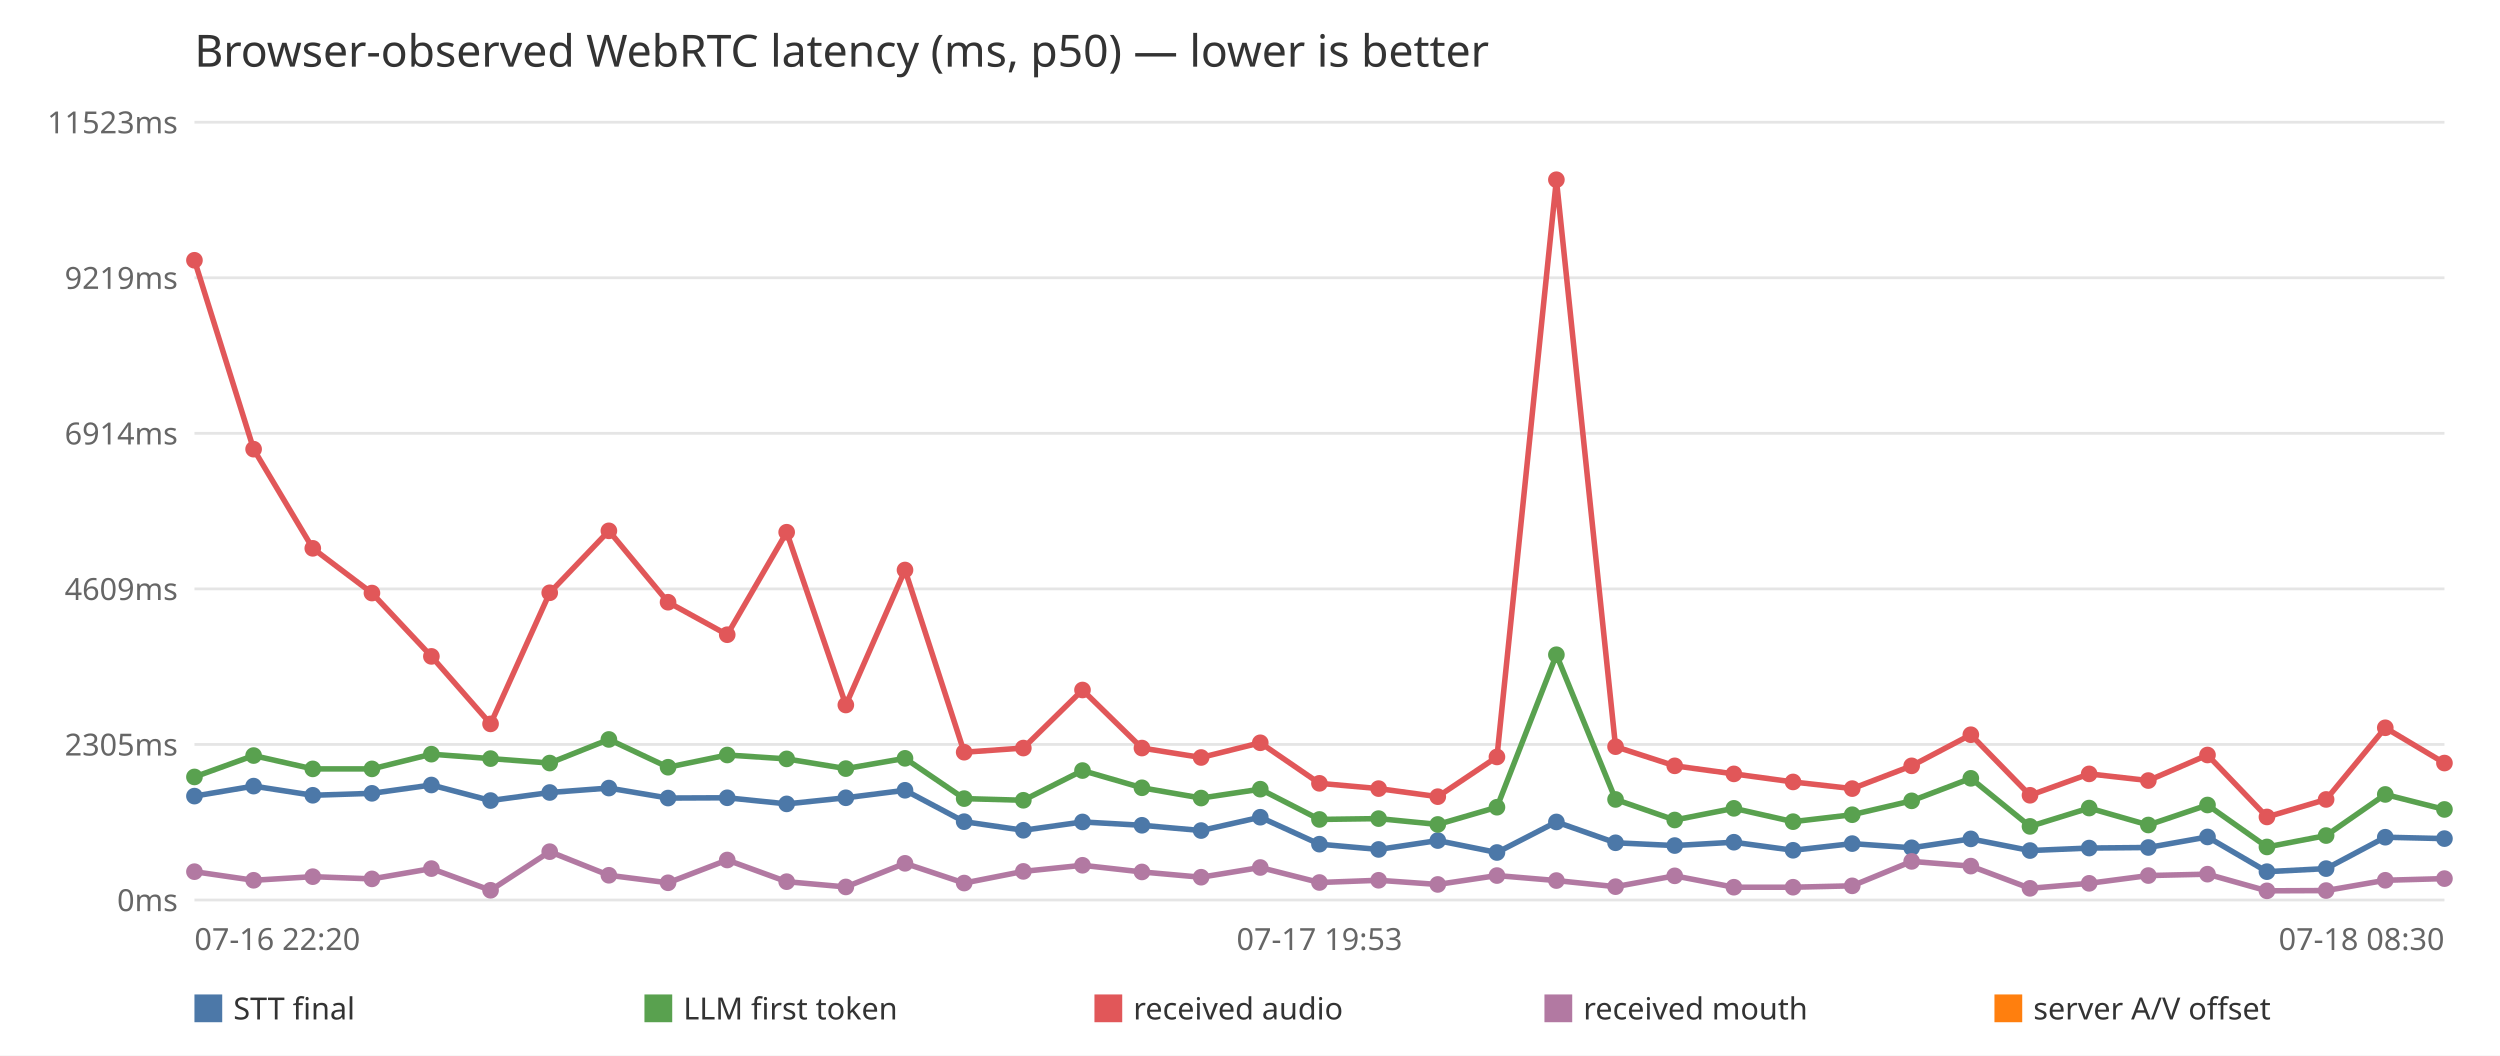
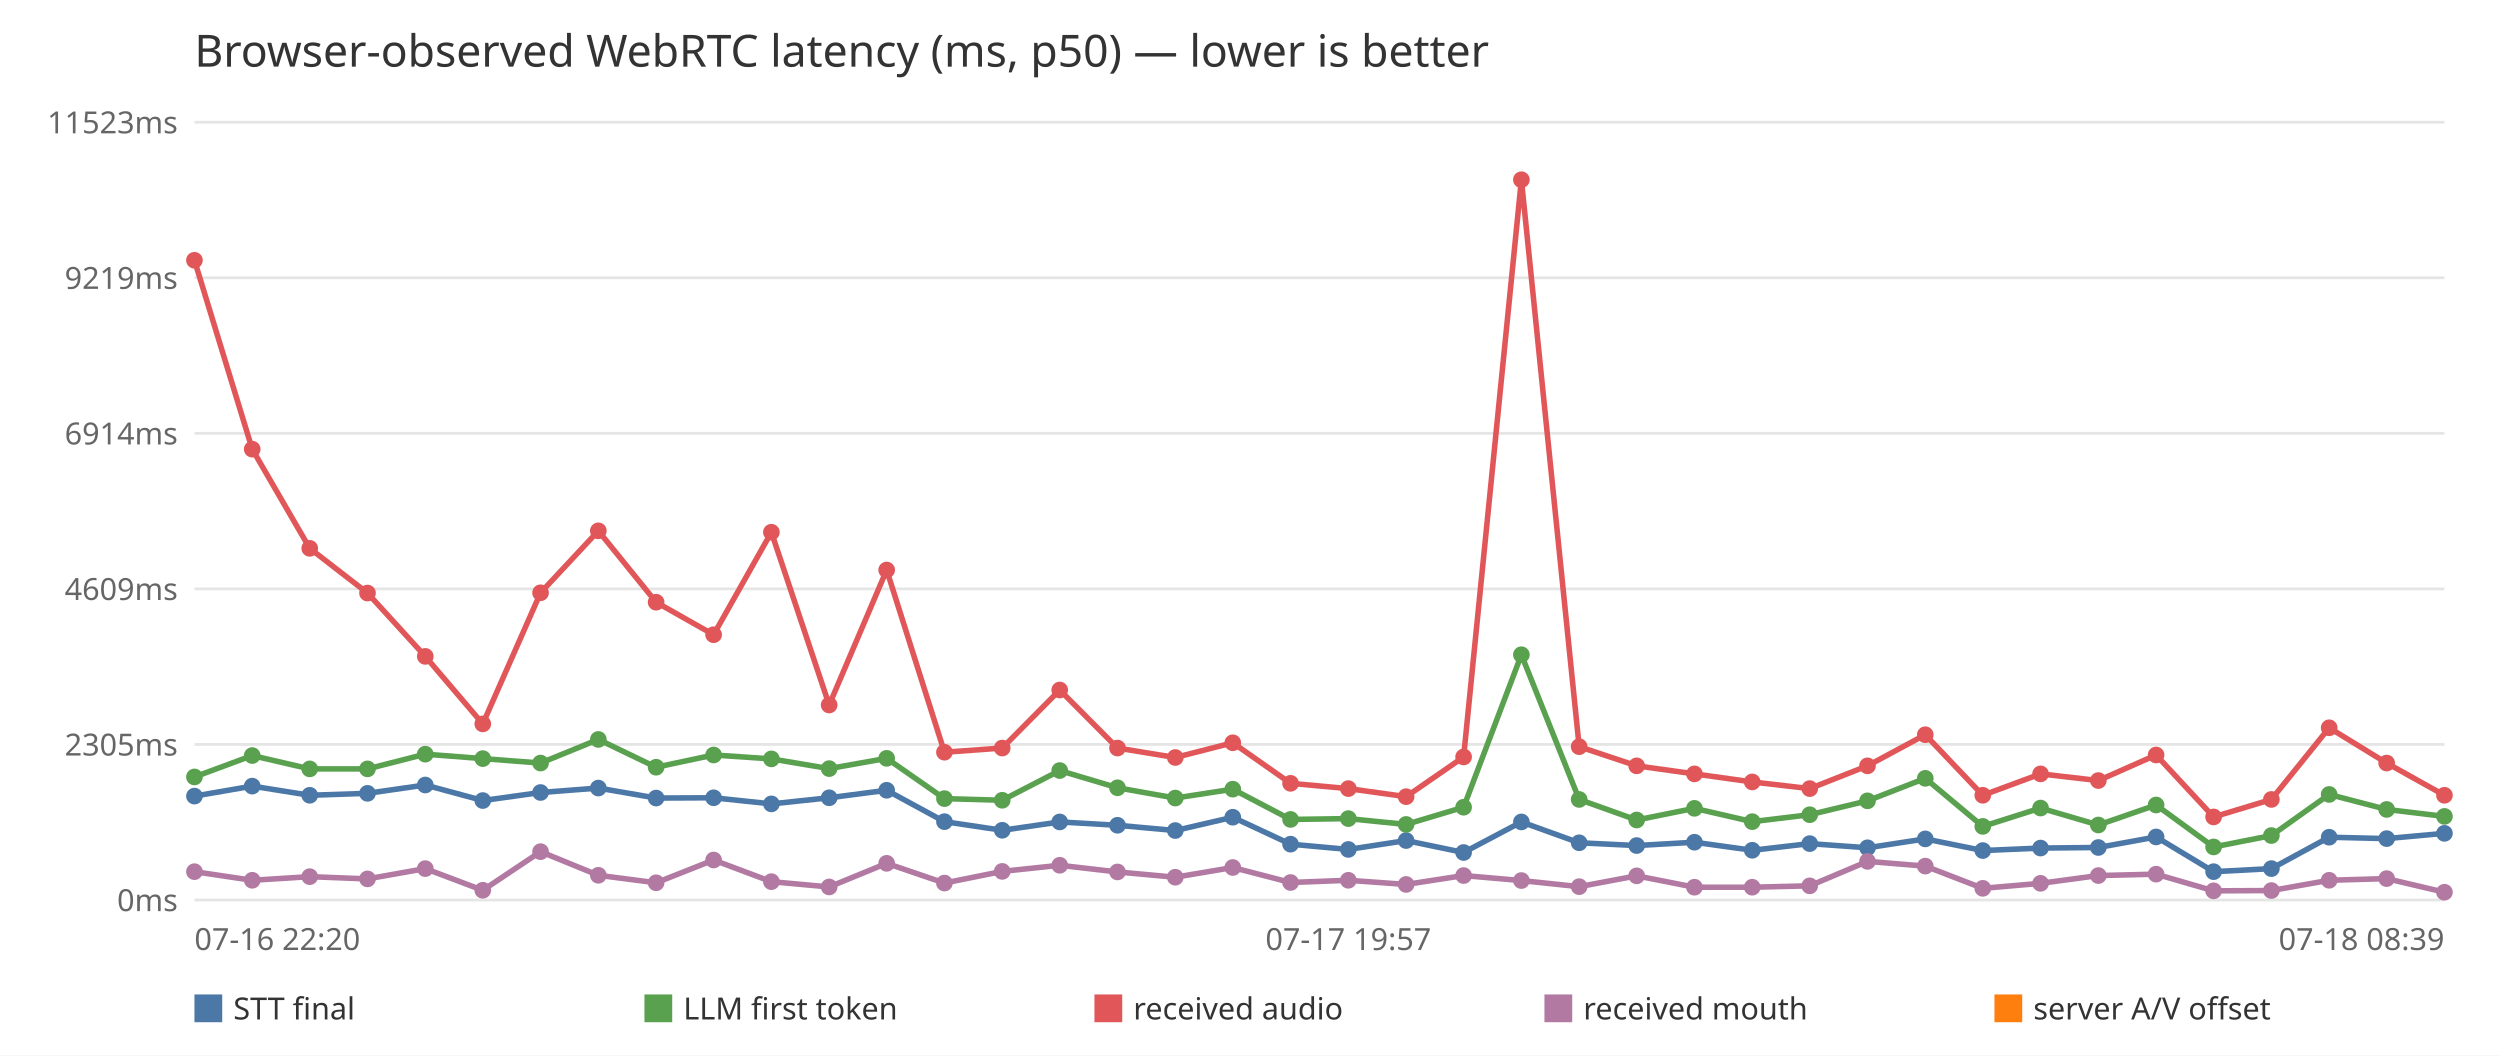
<svg xmlns="http://www.w3.org/2000/svg" width="900" height="380" viewBox="0 0 900 380" font-family="sans-serif">
  <rect width="900" height="380" fill="white" />
  <text x="70" y="24" font-size="16" fill="#333">Browser-observed WebRTC latency (ms, p50) — lower is better</text>
  <line x1="70" y1="324.0" x2="880" y2="324.0" stroke="#e5e5e5" />
  <text x="64" y="328.0" font-size="11" fill="#666" text-anchor="end">0ms</text>
  <line x1="70" y1="268.0" x2="880" y2="268.0" stroke="#e5e5e5" />
  <text x="64" y="272.0" font-size="11" fill="#666" text-anchor="end">2305ms</text>
  <line x1="70" y1="212.0" x2="880" y2="212.0" stroke="#e5e5e5" />
  <text x="64" y="216.0" font-size="11" fill="#666" text-anchor="end">4609ms</text>
  <line x1="70" y1="156.0" x2="880" y2="156.0" stroke="#e5e5e5" />
  <text x="64" y="160.0" font-size="11" fill="#666" text-anchor="end">6914ms</text>
  <line x1="70" y1="100.0" x2="880" y2="100.0" stroke="#e5e5e5" />
  <text x="64" y="104.0" font-size="11" fill="#666" text-anchor="end">9219ms</text>
  <line x1="70" y1="44.0" x2="880" y2="44.0" stroke="#e5e5e5" />
  <text x="64" y="48.0" font-size="11" fill="#666" text-anchor="end">11523ms</text>
  <text x="70.0" y="342" font-size="11" fill="#666" text-anchor="start">07-16 22:20</text>
-   <text x="475.0" y="342" font-size="11" fill="#666" text-anchor="middle">07-17 19:53</text>
-   <text x="880.0" y="342" font-size="11" fill="#666" text-anchor="end">07-18 08:30</text>
-   <polyline points="70.0,286.6 91.3,283.0 112.6,286.3 133.9,285.6 155.3,282.6 176.6,288.2 197.9,285.3 219.2,283.7 240.5,287.3 261.8,287.2 283.2,289.4 304.5,287.2 325.8,284.5 347.1,295.8 368.4,298.9 389.7,295.9 411.1,297.1 432.4,299.0 453.7,294.2 475.0,303.9 496.3,305.8 517.6,302.6 538.9,306.9 560.3,295.9 581.6,303.4 602.9,304.4 624.2,303.2 645.5,306.1 666.8,303.7 688.2,305.2 709.5,302.0 730.8,306.2 752.1,305.3 773.4,305.1 794.7,301.3 816.1,313.8 837.4,312.7 858.7,301.4 880.0,301.9" fill="none" stroke="#4c78a8" stroke-width="2" />
+   <text x="485.4" y="342" font-size="11" fill="#666" text-anchor="middle">07-17 19:57</text>
+   <text x="880.0" y="342" font-size="11" fill="#666" text-anchor="end">07-18 08:39</text>
+   <polyline points="70.0,286.6 90.8,283.0 111.5,286.3 132.3,285.6 153.1,282.6 173.8,288.2 194.6,285.3 215.4,283.7 236.2,287.3 256.9,287.2 277.7,289.4 298.5,287.2 319.2,284.5 340.0,295.8 360.8,298.9 381.5,295.9 402.3,297.1 423.1,299.0 443.8,294.2 464.6,303.9 485.4,305.8 506.2,302.6 526.9,306.9 547.7,295.9 568.5,303.4 589.2,304.4 610.0,303.2 630.8,306.1 651.5,303.7 672.3,305.2 693.1,302.0 713.8,306.2 734.6,305.3 755.4,305.1 776.2,301.3 796.9,313.8 817.7,312.7 838.5,301.4 859.2,301.9 880.0,300.0" fill="none" stroke="#4c78a8" stroke-width="2" />
  <circle cx="70.0" cy="286.6" r="3" fill="#4c78a8" />
-   <circle cx="91.3" cy="283.0" r="3" fill="#4c78a8" />
-   <circle cx="112.6" cy="286.3" r="3" fill="#4c78a8" />
-   <circle cx="133.9" cy="285.6" r="3" fill="#4c78a8" />
-   <circle cx="155.3" cy="282.6" r="3" fill="#4c78a8" />
-   <circle cx="176.6" cy="288.2" r="3" fill="#4c78a8" />
-   <circle cx="197.9" cy="285.3" r="3" fill="#4c78a8" />
-   <circle cx="219.2" cy="283.7" r="3" fill="#4c78a8" />
-   <circle cx="240.5" cy="287.3" r="3" fill="#4c78a8" />
-   <circle cx="261.8" cy="287.2" r="3" fill="#4c78a8" />
-   <circle cx="283.2" cy="289.4" r="3" fill="#4c78a8" />
-   <circle cx="304.5" cy="287.2" r="3" fill="#4c78a8" />
-   <circle cx="325.8" cy="284.5" r="3" fill="#4c78a8" />
-   <circle cx="347.1" cy="295.8" r="3" fill="#4c78a8" />
-   <circle cx="368.4" cy="298.9" r="3" fill="#4c78a8" />
-   <circle cx="389.7" cy="295.9" r="3" fill="#4c78a8" />
-   <circle cx="411.1" cy="297.1" r="3" fill="#4c78a8" />
-   <circle cx="432.4" cy="299.0" r="3" fill="#4c78a8" />
-   <circle cx="453.7" cy="294.2" r="3" fill="#4c78a8" />
-   <circle cx="475.0" cy="303.9" r="3" fill="#4c78a8" />
-   <circle cx="496.3" cy="305.8" r="3" fill="#4c78a8" />
-   <circle cx="517.6" cy="302.6" r="3" fill="#4c78a8" />
-   <circle cx="538.9" cy="306.9" r="3" fill="#4c78a8" />
-   <circle cx="560.3" cy="295.9" r="3" fill="#4c78a8" />
-   <circle cx="581.6" cy="303.4" r="3" fill="#4c78a8" />
-   <circle cx="602.9" cy="304.4" r="3" fill="#4c78a8" />
-   <circle cx="624.2" cy="303.2" r="3" fill="#4c78a8" />
-   <circle cx="645.5" cy="306.1" r="3" fill="#4c78a8" />
-   <circle cx="666.8" cy="303.7" r="3" fill="#4c78a8" />
-   <circle cx="688.2" cy="305.2" r="3" fill="#4c78a8" />
-   <circle cx="709.5" cy="302.0" r="3" fill="#4c78a8" />
-   <circle cx="730.8" cy="306.2" r="3" fill="#4c78a8" />
-   <circle cx="752.1" cy="305.3" r="3" fill="#4c78a8" />
-   <circle cx="773.4" cy="305.1" r="3" fill="#4c78a8" />
-   <circle cx="794.7" cy="301.3" r="3" fill="#4c78a8" />
-   <circle cx="816.1" cy="313.8" r="3" fill="#4c78a8" />
-   <circle cx="837.4" cy="312.7" r="3" fill="#4c78a8" />
-   <circle cx="858.7" cy="301.4" r="3" fill="#4c78a8" />
-   <circle cx="880.0" cy="301.9" r="3" fill="#4c78a8" />
+   <circle cx="90.8" cy="283.0" r="3" fill="#4c78a8" />
+   <circle cx="111.5" cy="286.3" r="3" fill="#4c78a8" />
+   <circle cx="132.3" cy="285.6" r="3" fill="#4c78a8" />
+   <circle cx="153.1" cy="282.6" r="3" fill="#4c78a8" />
+   <circle cx="173.8" cy="288.2" r="3" fill="#4c78a8" />
+   <circle cx="194.6" cy="285.3" r="3" fill="#4c78a8" />
+   <circle cx="215.4" cy="283.7" r="3" fill="#4c78a8" />
+   <circle cx="236.2" cy="287.3" r="3" fill="#4c78a8" />
+   <circle cx="256.9" cy="287.2" r="3" fill="#4c78a8" />
+   <circle cx="277.7" cy="289.4" r="3" fill="#4c78a8" />
+   <circle cx="298.5" cy="287.2" r="3" fill="#4c78a8" />
+   <circle cx="319.2" cy="284.5" r="3" fill="#4c78a8" />
+   <circle cx="340.0" cy="295.8" r="3" fill="#4c78a8" />
+   <circle cx="360.8" cy="298.9" r="3" fill="#4c78a8" />
+   <circle cx="381.5" cy="295.9" r="3" fill="#4c78a8" />
+   <circle cx="402.3" cy="297.1" r="3" fill="#4c78a8" />
+   <circle cx="423.1" cy="299.0" r="3" fill="#4c78a8" />
+   <circle cx="443.8" cy="294.2" r="3" fill="#4c78a8" />
+   <circle cx="464.6" cy="303.9" r="3" fill="#4c78a8" />
+   <circle cx="485.4" cy="305.8" r="3" fill="#4c78a8" />
+   <circle cx="506.2" cy="302.6" r="3" fill="#4c78a8" />
+   <circle cx="526.9" cy="306.9" r="3" fill="#4c78a8" />
+   <circle cx="547.7" cy="295.9" r="3" fill="#4c78a8" />
+   <circle cx="568.5" cy="303.4" r="3" fill="#4c78a8" />
+   <circle cx="589.2" cy="304.4" r="3" fill="#4c78a8" />
+   <circle cx="610.0" cy="303.2" r="3" fill="#4c78a8" />
+   <circle cx="630.8" cy="306.1" r="3" fill="#4c78a8" />
+   <circle cx="651.5" cy="303.7" r="3" fill="#4c78a8" />
+   <circle cx="672.3" cy="305.2" r="3" fill="#4c78a8" />
+   <circle cx="693.1" cy="302.0" r="3" fill="#4c78a8" />
+   <circle cx="713.8" cy="306.2" r="3" fill="#4c78a8" />
+   <circle cx="734.6" cy="305.3" r="3" fill="#4c78a8" />
+   <circle cx="755.4" cy="305.1" r="3" fill="#4c78a8" />
+   <circle cx="776.2" cy="301.3" r="3" fill="#4c78a8" />
+   <circle cx="796.9" cy="313.8" r="3" fill="#4c78a8" />
+   <circle cx="817.7" cy="312.7" r="3" fill="#4c78a8" />
+   <circle cx="838.5" cy="301.4" r="3" fill="#4c78a8" />
+   <circle cx="859.2" cy="301.9" r="3" fill="#4c78a8" />
+   <circle cx="880.0" cy="300.0" r="3" fill="#4c78a8" />
  <rect x="70.0" y="358" width="10" height="10" fill="#4c78a8" />
  <text x="84.0" y="367" font-size="11" fill="#333">STT final</text>
-   <polyline points="70.0,279.7 91.3,272.0 112.6,276.8 133.9,276.8 155.3,271.5 176.6,273.1 197.9,274.7 219.2,266.2 240.5,276.2 261.8,271.8 283.2,273.2 304.5,276.7 325.8,273.0 347.1,287.5 368.4,288.1 389.7,277.4 411.1,283.6 432.4,287.3 453.7,284.1 475.0,295.0 496.3,294.7 517.6,296.8 538.9,290.6 560.3,235.7 581.6,287.8 602.9,295.2 624.2,291.0 645.5,295.8 666.8,293.3 688.2,288.3 709.5,280.2 730.8,297.5 752.1,290.9 773.4,297.0 794.7,289.8 816.1,304.9 837.4,300.8 858.7,286.0 880.0,291.4" fill="none" stroke="#59a14f" stroke-width="2" />
+   <polyline points="70.0,279.7 90.8,272.0 111.5,276.8 132.3,276.8 153.1,271.5 173.8,273.1 194.6,274.7 215.4,266.2 236.2,276.2 256.9,271.8 277.7,273.2 298.5,276.7 319.2,273.0 340.0,287.5 360.8,288.1 381.5,277.4 402.3,283.6 423.1,287.3 443.8,284.1 464.6,295.0 485.4,294.7 506.2,296.8 526.9,290.6 547.7,235.7 568.5,287.8 589.2,295.2 610.0,291.0 630.8,295.8 651.5,293.3 672.3,288.3 693.1,280.2 713.8,297.5 734.6,290.9 755.4,297.0 776.2,289.8 796.9,304.9 817.7,300.8 838.5,286.0 859.2,291.4 880.0,293.9" fill="none" stroke="#59a14f" stroke-width="2" />
  <circle cx="70.0" cy="279.7" r="3" fill="#59a14f" />
-   <circle cx="91.3" cy="272.0" r="3" fill="#59a14f" />
-   <circle cx="112.6" cy="276.8" r="3" fill="#59a14f" />
-   <circle cx="133.9" cy="276.8" r="3" fill="#59a14f" />
-   <circle cx="155.3" cy="271.5" r="3" fill="#59a14f" />
-   <circle cx="176.6" cy="273.1" r="3" fill="#59a14f" />
-   <circle cx="197.9" cy="274.7" r="3" fill="#59a14f" />
-   <circle cx="219.2" cy="266.2" r="3" fill="#59a14f" />
-   <circle cx="240.5" cy="276.2" r="3" fill="#59a14f" />
-   <circle cx="261.8" cy="271.8" r="3" fill="#59a14f" />
-   <circle cx="283.2" cy="273.2" r="3" fill="#59a14f" />
-   <circle cx="304.5" cy="276.7" r="3" fill="#59a14f" />
-   <circle cx="325.8" cy="273.0" r="3" fill="#59a14f" />
-   <circle cx="347.1" cy="287.5" r="3" fill="#59a14f" />
-   <circle cx="368.4" cy="288.1" r="3" fill="#59a14f" />
-   <circle cx="389.7" cy="277.4" r="3" fill="#59a14f" />
-   <circle cx="411.1" cy="283.6" r="3" fill="#59a14f" />
-   <circle cx="432.4" cy="287.3" r="3" fill="#59a14f" />
-   <circle cx="453.7" cy="284.1" r="3" fill="#59a14f" />
-   <circle cx="475.0" cy="295.0" r="3" fill="#59a14f" />
-   <circle cx="496.3" cy="294.7" r="3" fill="#59a14f" />
-   <circle cx="517.6" cy="296.8" r="3" fill="#59a14f" />
-   <circle cx="538.9" cy="290.6" r="3" fill="#59a14f" />
-   <circle cx="560.3" cy="235.7" r="3" fill="#59a14f" />
-   <circle cx="581.6" cy="287.8" r="3" fill="#59a14f" />
-   <circle cx="602.9" cy="295.2" r="3" fill="#59a14f" />
-   <circle cx="624.2" cy="291.0" r="3" fill="#59a14f" />
-   <circle cx="645.5" cy="295.8" r="3" fill="#59a14f" />
-   <circle cx="666.8" cy="293.3" r="3" fill="#59a14f" />
-   <circle cx="688.2" cy="288.3" r="3" fill="#59a14f" />
-   <circle cx="709.5" cy="280.2" r="3" fill="#59a14f" />
-   <circle cx="730.8" cy="297.5" r="3" fill="#59a14f" />
-   <circle cx="752.1" cy="290.9" r="3" fill="#59a14f" />
-   <circle cx="773.4" cy="297.0" r="3" fill="#59a14f" />
-   <circle cx="794.7" cy="289.8" r="3" fill="#59a14f" />
-   <circle cx="816.1" cy="304.9" r="3" fill="#59a14f" />
-   <circle cx="837.4" cy="300.8" r="3" fill="#59a14f" />
-   <circle cx="858.7" cy="286.0" r="3" fill="#59a14f" />
-   <circle cx="880.0" cy="291.4" r="3" fill="#59a14f" />
+   <circle cx="90.8" cy="272.0" r="3" fill="#59a14f" />
+   <circle cx="111.5" cy="276.8" r="3" fill="#59a14f" />
+   <circle cx="132.3" cy="276.8" r="3" fill="#59a14f" />
+   <circle cx="153.1" cy="271.5" r="3" fill="#59a14f" />
+   <circle cx="173.8" cy="273.1" r="3" fill="#59a14f" />
+   <circle cx="194.6" cy="274.7" r="3" fill="#59a14f" />
+   <circle cx="215.4" cy="266.2" r="3" fill="#59a14f" />
+   <circle cx="236.2" cy="276.2" r="3" fill="#59a14f" />
+   <circle cx="256.9" cy="271.8" r="3" fill="#59a14f" />
+   <circle cx="277.7" cy="273.2" r="3" fill="#59a14f" />
+   <circle cx="298.5" cy="276.7" r="3" fill="#59a14f" />
+   <circle cx="319.2" cy="273.0" r="3" fill="#59a14f" />
+   <circle cx="340.0" cy="287.5" r="3" fill="#59a14f" />
+   <circle cx="360.8" cy="288.1" r="3" fill="#59a14f" />
+   <circle cx="381.5" cy="277.4" r="3" fill="#59a14f" />
+   <circle cx="402.3" cy="283.6" r="3" fill="#59a14f" />
+   <circle cx="423.1" cy="287.3" r="3" fill="#59a14f" />
+   <circle cx="443.8" cy="284.1" r="3" fill="#59a14f" />
+   <circle cx="464.6" cy="295.0" r="3" fill="#59a14f" />
+   <circle cx="485.4" cy="294.7" r="3" fill="#59a14f" />
+   <circle cx="506.2" cy="296.8" r="3" fill="#59a14f" />
+   <circle cx="526.9" cy="290.6" r="3" fill="#59a14f" />
+   <circle cx="547.7" cy="235.7" r="3" fill="#59a14f" />
+   <circle cx="568.5" cy="287.8" r="3" fill="#59a14f" />
+   <circle cx="589.2" cy="295.2" r="3" fill="#59a14f" />
+   <circle cx="610.0" cy="291.0" r="3" fill="#59a14f" />
+   <circle cx="630.8" cy="295.8" r="3" fill="#59a14f" />
+   <circle cx="651.5" cy="293.3" r="3" fill="#59a14f" />
+   <circle cx="672.3" cy="288.3" r="3" fill="#59a14f" />
+   <circle cx="693.1" cy="280.2" r="3" fill="#59a14f" />
+   <circle cx="713.8" cy="297.5" r="3" fill="#59a14f" />
+   <circle cx="734.6" cy="290.9" r="3" fill="#59a14f" />
+   <circle cx="755.4" cy="297.0" r="3" fill="#59a14f" />
+   <circle cx="776.2" cy="289.8" r="3" fill="#59a14f" />
+   <circle cx="796.9" cy="304.9" r="3" fill="#59a14f" />
+   <circle cx="817.7" cy="300.8" r="3" fill="#59a14f" />
+   <circle cx="838.5" cy="286.0" r="3" fill="#59a14f" />
+   <circle cx="859.2" cy="291.4" r="3" fill="#59a14f" />
+   <circle cx="880.0" cy="293.9" r="3" fill="#59a14f" />
  <rect x="232.0" y="358" width="10" height="10" fill="#59a14f" />
  <text x="246.0" y="367" font-size="11" fill="#333">LLM first token</text>
-   <polyline points="70.0,93.7 91.3,161.7 112.6,197.4 133.9,213.5 155.3,236.3 176.6,260.6 197.9,213.4 219.2,191.1 240.5,216.8 261.8,228.5 283.2,191.6 304.5,253.8 325.8,205.2 347.1,270.8 368.4,269.3 389.7,248.4 411.1,269.3 432.4,272.7 453.7,267.4 475.0,282.0 496.3,283.9 517.6,286.8 538.9,272.5 560.3,64.7 581.6,268.8 602.9,275.7 624.2,278.6 645.5,281.5 666.8,283.9 688.2,275.7 709.5,264.5 730.8,286.3 752.1,278.6 773.4,281.0 794.7,271.8 816.1,294.1 837.4,287.8 858.7,262.0 880.0,274.7" fill="none" stroke="#e15759" stroke-width="2" />
+   <polyline points="70.0,93.7 90.8,161.7 111.5,197.4 132.3,213.5 153.1,236.3 173.8,260.6 194.6,213.4 215.4,191.1 236.2,216.8 256.9,228.5 277.7,191.6 298.5,253.8 319.2,205.2 340.0,270.8 360.8,269.3 381.5,248.4 402.3,269.3 423.1,272.7 443.8,267.4 464.6,282.0 485.4,283.9 506.2,286.8 526.9,272.5 547.7,64.7 568.5,268.8 589.2,275.7 610.0,278.6 630.8,281.5 651.5,283.9 672.3,275.7 693.1,264.5 713.8,286.3 734.6,278.6 755.4,281.0 776.2,271.8 796.9,294.1 817.7,287.8 838.5,262.0 859.2,274.7 880.0,286.3" fill="none" stroke="#e15759" stroke-width="2" />
  <circle cx="70.0" cy="93.7" r="3" fill="#e15759" />
-   <circle cx="91.3" cy="161.7" r="3" fill="#e15759" />
-   <circle cx="112.6" cy="197.4" r="3" fill="#e15759" />
-   <circle cx="133.9" cy="213.5" r="3" fill="#e15759" />
-   <circle cx="155.3" cy="236.3" r="3" fill="#e15759" />
-   <circle cx="176.6" cy="260.6" r="3" fill="#e15759" />
-   <circle cx="197.9" cy="213.4" r="3" fill="#e15759" />
-   <circle cx="219.2" cy="191.1" r="3" fill="#e15759" />
-   <circle cx="240.5" cy="216.8" r="3" fill="#e15759" />
-   <circle cx="261.8" cy="228.5" r="3" fill="#e15759" />
-   <circle cx="283.2" cy="191.6" r="3" fill="#e15759" />
-   <circle cx="304.5" cy="253.8" r="3" fill="#e15759" />
-   <circle cx="325.8" cy="205.2" r="3" fill="#e15759" />
-   <circle cx="347.1" cy="270.8" r="3" fill="#e15759" />
-   <circle cx="368.4" cy="269.3" r="3" fill="#e15759" />
-   <circle cx="389.7" cy="248.4" r="3" fill="#e15759" />
-   <circle cx="411.1" cy="269.3" r="3" fill="#e15759" />
-   <circle cx="432.4" cy="272.7" r="3" fill="#e15759" />
-   <circle cx="453.7" cy="267.4" r="3" fill="#e15759" />
-   <circle cx="475.0" cy="282.0" r="3" fill="#e15759" />
-   <circle cx="496.3" cy="283.9" r="3" fill="#e15759" />
-   <circle cx="517.6" cy="286.8" r="3" fill="#e15759" />
-   <circle cx="538.9" cy="272.5" r="3" fill="#e15759" />
-   <circle cx="560.3" cy="64.7" r="3" fill="#e15759" />
-   <circle cx="581.6" cy="268.8" r="3" fill="#e15759" />
-   <circle cx="602.9" cy="275.7" r="3" fill="#e15759" />
-   <circle cx="624.2" cy="278.6" r="3" fill="#e15759" />
-   <circle cx="645.5" cy="281.5" r="3" fill="#e15759" />
-   <circle cx="666.8" cy="283.9" r="3" fill="#e15759" />
-   <circle cx="688.2" cy="275.7" r="3" fill="#e15759" />
-   <circle cx="709.5" cy="264.5" r="3" fill="#e15759" />
-   <circle cx="730.8" cy="286.3" r="3" fill="#e15759" />
-   <circle cx="752.1" cy="278.6" r="3" fill="#e15759" />
-   <circle cx="773.4" cy="281.0" r="3" fill="#e15759" />
-   <circle cx="794.7" cy="271.8" r="3" fill="#e15759" />
-   <circle cx="816.1" cy="294.1" r="3" fill="#e15759" />
-   <circle cx="837.4" cy="287.8" r="3" fill="#e15759" />
-   <circle cx="858.7" cy="262.0" r="3" fill="#e15759" />
-   <circle cx="880.0" cy="274.7" r="3" fill="#e15759" />
+   <circle cx="90.8" cy="161.7" r="3" fill="#e15759" />
+   <circle cx="111.5" cy="197.4" r="3" fill="#e15759" />
+   <circle cx="132.3" cy="213.5" r="3" fill="#e15759" />
+   <circle cx="153.1" cy="236.3" r="3" fill="#e15759" />
+   <circle cx="173.8" cy="260.6" r="3" fill="#e15759" />
+   <circle cx="194.6" cy="213.4" r="3" fill="#e15759" />
+   <circle cx="215.4" cy="191.1" r="3" fill="#e15759" />
+   <circle cx="236.2" cy="216.8" r="3" fill="#e15759" />
+   <circle cx="256.9" cy="228.5" r="3" fill="#e15759" />
+   <circle cx="277.7" cy="191.6" r="3" fill="#e15759" />
+   <circle cx="298.5" cy="253.8" r="3" fill="#e15759" />
+   <circle cx="319.2" cy="205.2" r="3" fill="#e15759" />
+   <circle cx="340.0" cy="270.8" r="3" fill="#e15759" />
+   <circle cx="360.8" cy="269.3" r="3" fill="#e15759" />
+   <circle cx="381.5" cy="248.4" r="3" fill="#e15759" />
+   <circle cx="402.3" cy="269.3" r="3" fill="#e15759" />
+   <circle cx="423.1" cy="272.7" r="3" fill="#e15759" />
+   <circle cx="443.8" cy="267.4" r="3" fill="#e15759" />
+   <circle cx="464.6" cy="282.0" r="3" fill="#e15759" />
+   <circle cx="485.4" cy="283.9" r="3" fill="#e15759" />
+   <circle cx="506.2" cy="286.8" r="3" fill="#e15759" />
+   <circle cx="526.9" cy="272.5" r="3" fill="#e15759" />
+   <circle cx="547.7" cy="64.7" r="3" fill="#e15759" />
+   <circle cx="568.5" cy="268.8" r="3" fill="#e15759" />
+   <circle cx="589.2" cy="275.7" r="3" fill="#e15759" />
+   <circle cx="610.0" cy="278.6" r="3" fill="#e15759" />
+   <circle cx="630.8" cy="281.5" r="3" fill="#e15759" />
+   <circle cx="651.5" cy="283.9" r="3" fill="#e15759" />
+   <circle cx="672.3" cy="275.7" r="3" fill="#e15759" />
+   <circle cx="693.1" cy="264.5" r="3" fill="#e15759" />
+   <circle cx="713.8" cy="286.3" r="3" fill="#e15759" />
+   <circle cx="734.6" cy="278.6" r="3" fill="#e15759" />
+   <circle cx="755.4" cy="281.0" r="3" fill="#e15759" />
+   <circle cx="776.2" cy="271.8" r="3" fill="#e15759" />
+   <circle cx="796.9" cy="294.1" r="3" fill="#e15759" />
+   <circle cx="817.7" cy="287.8" r="3" fill="#e15759" />
+   <circle cx="838.5" cy="262.0" r="3" fill="#e15759" />
+   <circle cx="859.2" cy="274.7" r="3" fill="#e15759" />
+   <circle cx="880.0" cy="286.3" r="3" fill="#e15759" />
  <rect x="394.0" y="358" width="10" height="10" fill="#e15759" />
  <text x="408.0" y="367" font-size="11" fill="#333">received audio</text>
-   <polyline points="70.0,313.8 91.3,316.9 112.6,315.6 133.9,316.4 155.3,312.7 176.6,320.5 197.9,306.6 219.2,315.1 240.5,317.8 261.8,309.6 283.2,317.4 304.5,319.3 325.8,310.8 347.1,317.9 368.4,313.7 389.7,311.5 411.1,313.9 432.4,315.8 453.7,312.3 475.0,317.7 496.3,316.9 517.6,318.4 538.9,315.2 560.3,317.0 581.6,319.2 602.9,315.3 624.2,319.4 645.5,319.4 666.8,318.9 688.2,310.1 709.5,311.8 730.8,319.8 752.1,318.0 773.4,315.2 794.7,314.7 816.1,320.7 837.4,320.6 858.7,316.9 880.0,316.3" fill="none" stroke="#b279a2" stroke-width="2" />
+   <polyline points="70.0,313.8 90.8,316.9 111.5,315.6 132.3,316.4 153.1,312.7 173.8,320.5 194.6,306.6 215.4,315.1 236.2,317.8 256.9,309.6 277.7,317.4 298.5,319.3 319.2,310.8 340.0,317.9 360.8,313.7 381.5,311.5 402.3,313.9 423.1,315.8 443.8,312.3 464.6,317.7 485.4,316.9 506.2,318.4 526.9,315.2 547.7,317.0 568.5,319.2 589.2,315.3 610.0,319.4 630.8,319.4 651.5,318.9 672.3,310.1 693.1,311.8 713.8,319.8 734.6,318.0 755.4,315.2 776.2,314.7 796.9,320.7 817.7,320.6 838.5,316.9 859.2,316.3 880.0,321.2" fill="none" stroke="#b279a2" stroke-width="2" />
  <circle cx="70.0" cy="313.8" r="3" fill="#b279a2" />
-   <circle cx="91.3" cy="316.9" r="3" fill="#b279a2" />
-   <circle cx="112.6" cy="315.6" r="3" fill="#b279a2" />
-   <circle cx="133.9" cy="316.4" r="3" fill="#b279a2" />
-   <circle cx="155.3" cy="312.7" r="3" fill="#b279a2" />
-   <circle cx="176.6" cy="320.5" r="3" fill="#b279a2" />
-   <circle cx="197.9" cy="306.6" r="3" fill="#b279a2" />
-   <circle cx="219.2" cy="315.1" r="3" fill="#b279a2" />
-   <circle cx="240.5" cy="317.8" r="3" fill="#b279a2" />
-   <circle cx="261.8" cy="309.6" r="3" fill="#b279a2" />
-   <circle cx="283.2" cy="317.4" r="3" fill="#b279a2" />
-   <circle cx="304.5" cy="319.3" r="3" fill="#b279a2" />
-   <circle cx="325.8" cy="310.8" r="3" fill="#b279a2" />
-   <circle cx="347.1" cy="317.9" r="3" fill="#b279a2" />
-   <circle cx="368.4" cy="313.7" r="3" fill="#b279a2" />
-   <circle cx="389.7" cy="311.5" r="3" fill="#b279a2" />
-   <circle cx="411.1" cy="313.9" r="3" fill="#b279a2" />
-   <circle cx="432.4" cy="315.8" r="3" fill="#b279a2" />
-   <circle cx="453.7" cy="312.3" r="3" fill="#b279a2" />
-   <circle cx="475.0" cy="317.7" r="3" fill="#b279a2" />
-   <circle cx="496.3" cy="316.9" r="3" fill="#b279a2" />
-   <circle cx="517.6" cy="318.4" r="3" fill="#b279a2" />
-   <circle cx="538.9" cy="315.2" r="3" fill="#b279a2" />
-   <circle cx="560.3" cy="317.0" r="3" fill="#b279a2" />
-   <circle cx="581.6" cy="319.2" r="3" fill="#b279a2" />
-   <circle cx="602.9" cy="315.3" r="3" fill="#b279a2" />
-   <circle cx="624.2" cy="319.4" r="3" fill="#b279a2" />
-   <circle cx="645.5" cy="319.4" r="3" fill="#b279a2" />
-   <circle cx="666.8" cy="318.9" r="3" fill="#b279a2" />
-   <circle cx="688.2" cy="310.1" r="3" fill="#b279a2" />
-   <circle cx="709.5" cy="311.8" r="3" fill="#b279a2" />
-   <circle cx="730.8" cy="319.8" r="3" fill="#b279a2" />
-   <circle cx="752.1" cy="318.0" r="3" fill="#b279a2" />
-   <circle cx="773.4" cy="315.2" r="3" fill="#b279a2" />
-   <circle cx="794.7" cy="314.7" r="3" fill="#b279a2" />
-   <circle cx="816.1" cy="320.7" r="3" fill="#b279a2" />
-   <circle cx="837.4" cy="320.6" r="3" fill="#b279a2" />
-   <circle cx="858.7" cy="316.9" r="3" fill="#b279a2" />
-   <circle cx="880.0" cy="316.3" r="3" fill="#b279a2" />
+   <circle cx="90.8" cy="316.9" r="3" fill="#b279a2" />
+   <circle cx="111.5" cy="315.6" r="3" fill="#b279a2" />
+   <circle cx="132.3" cy="316.4" r="3" fill="#b279a2" />
+   <circle cx="153.1" cy="312.7" r="3" fill="#b279a2" />
+   <circle cx="173.8" cy="320.5" r="3" fill="#b279a2" />
+   <circle cx="194.6" cy="306.6" r="3" fill="#b279a2" />
+   <circle cx="215.4" cy="315.1" r="3" fill="#b279a2" />
+   <circle cx="236.2" cy="317.8" r="3" fill="#b279a2" />
+   <circle cx="256.9" cy="309.6" r="3" fill="#b279a2" />
+   <circle cx="277.7" cy="317.4" r="3" fill="#b279a2" />
+   <circle cx="298.5" cy="319.3" r="3" fill="#b279a2" />
+   <circle cx="319.2" cy="310.8" r="3" fill="#b279a2" />
+   <circle cx="340.0" cy="317.9" r="3" fill="#b279a2" />
+   <circle cx="360.8" cy="313.7" r="3" fill="#b279a2" />
+   <circle cx="381.5" cy="311.5" r="3" fill="#b279a2" />
+   <circle cx="402.3" cy="313.9" r="3" fill="#b279a2" />
+   <circle cx="423.1" cy="315.8" r="3" fill="#b279a2" />
+   <circle cx="443.8" cy="312.3" r="3" fill="#b279a2" />
+   <circle cx="464.6" cy="317.7" r="3" fill="#b279a2" />
+   <circle cx="485.4" cy="316.9" r="3" fill="#b279a2" />
+   <circle cx="506.2" cy="318.4" r="3" fill="#b279a2" />
+   <circle cx="526.9" cy="315.2" r="3" fill="#b279a2" />
+   <circle cx="547.7" cy="317.0" r="3" fill="#b279a2" />
+   <circle cx="568.5" cy="319.2" r="3" fill="#b279a2" />
+   <circle cx="589.2" cy="315.3" r="3" fill="#b279a2" />
+   <circle cx="610.0" cy="319.4" r="3" fill="#b279a2" />
+   <circle cx="630.8" cy="319.4" r="3" fill="#b279a2" />
+   <circle cx="651.5" cy="318.9" r="3" fill="#b279a2" />
+   <circle cx="672.3" cy="310.1" r="3" fill="#b279a2" />
+   <circle cx="693.1" cy="311.8" r="3" fill="#b279a2" />
+   <circle cx="713.8" cy="319.8" r="3" fill="#b279a2" />
+   <circle cx="734.6" cy="318.0" r="3" fill="#b279a2" />
+   <circle cx="755.4" cy="315.2" r="3" fill="#b279a2" />
+   <circle cx="776.2" cy="314.7" r="3" fill="#b279a2" />
+   <circle cx="796.9" cy="320.7" r="3" fill="#b279a2" />
+   <circle cx="817.7" cy="320.6" r="3" fill="#b279a2" />
+   <circle cx="838.5" cy="316.9" r="3" fill="#b279a2" />
+   <circle cx="859.2" cy="316.3" r="3" fill="#b279a2" />
+   <circle cx="880.0" cy="321.2" r="3" fill="#b279a2" />
  <rect x="556.0" y="358" width="10" height="10" fill="#b279a2" />
  <text x="570.0" y="367" font-size="11" fill="#333">received mouth</text>
  <rect x="718.0" y="358" width="10" height="10" fill="#ff7f0e" />
  <text x="732.0" y="367" font-size="11" fill="#333">server A/V offset</text>
</svg>
